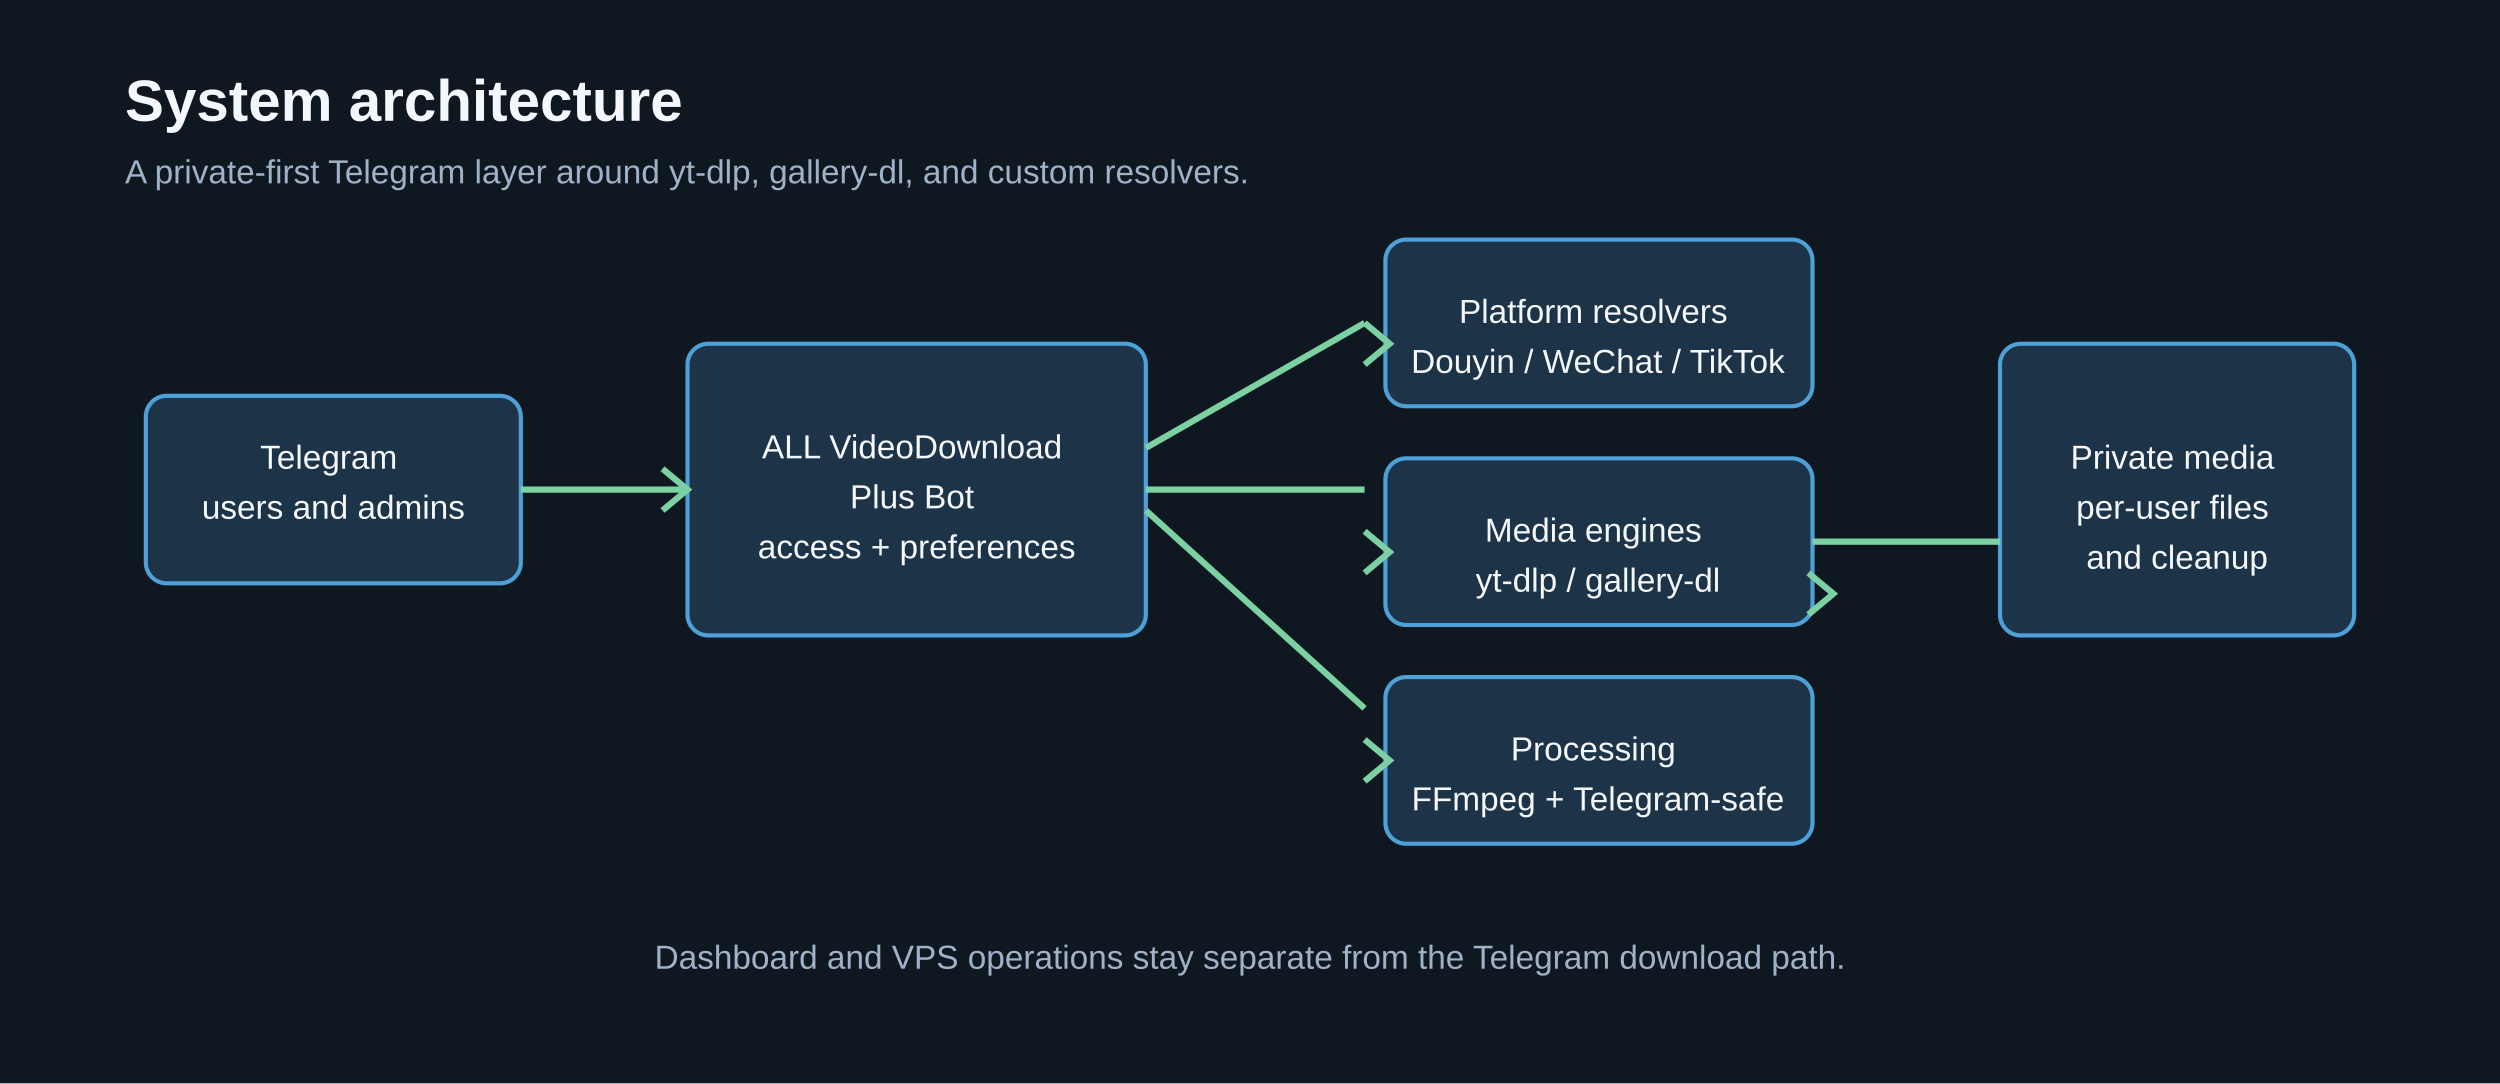
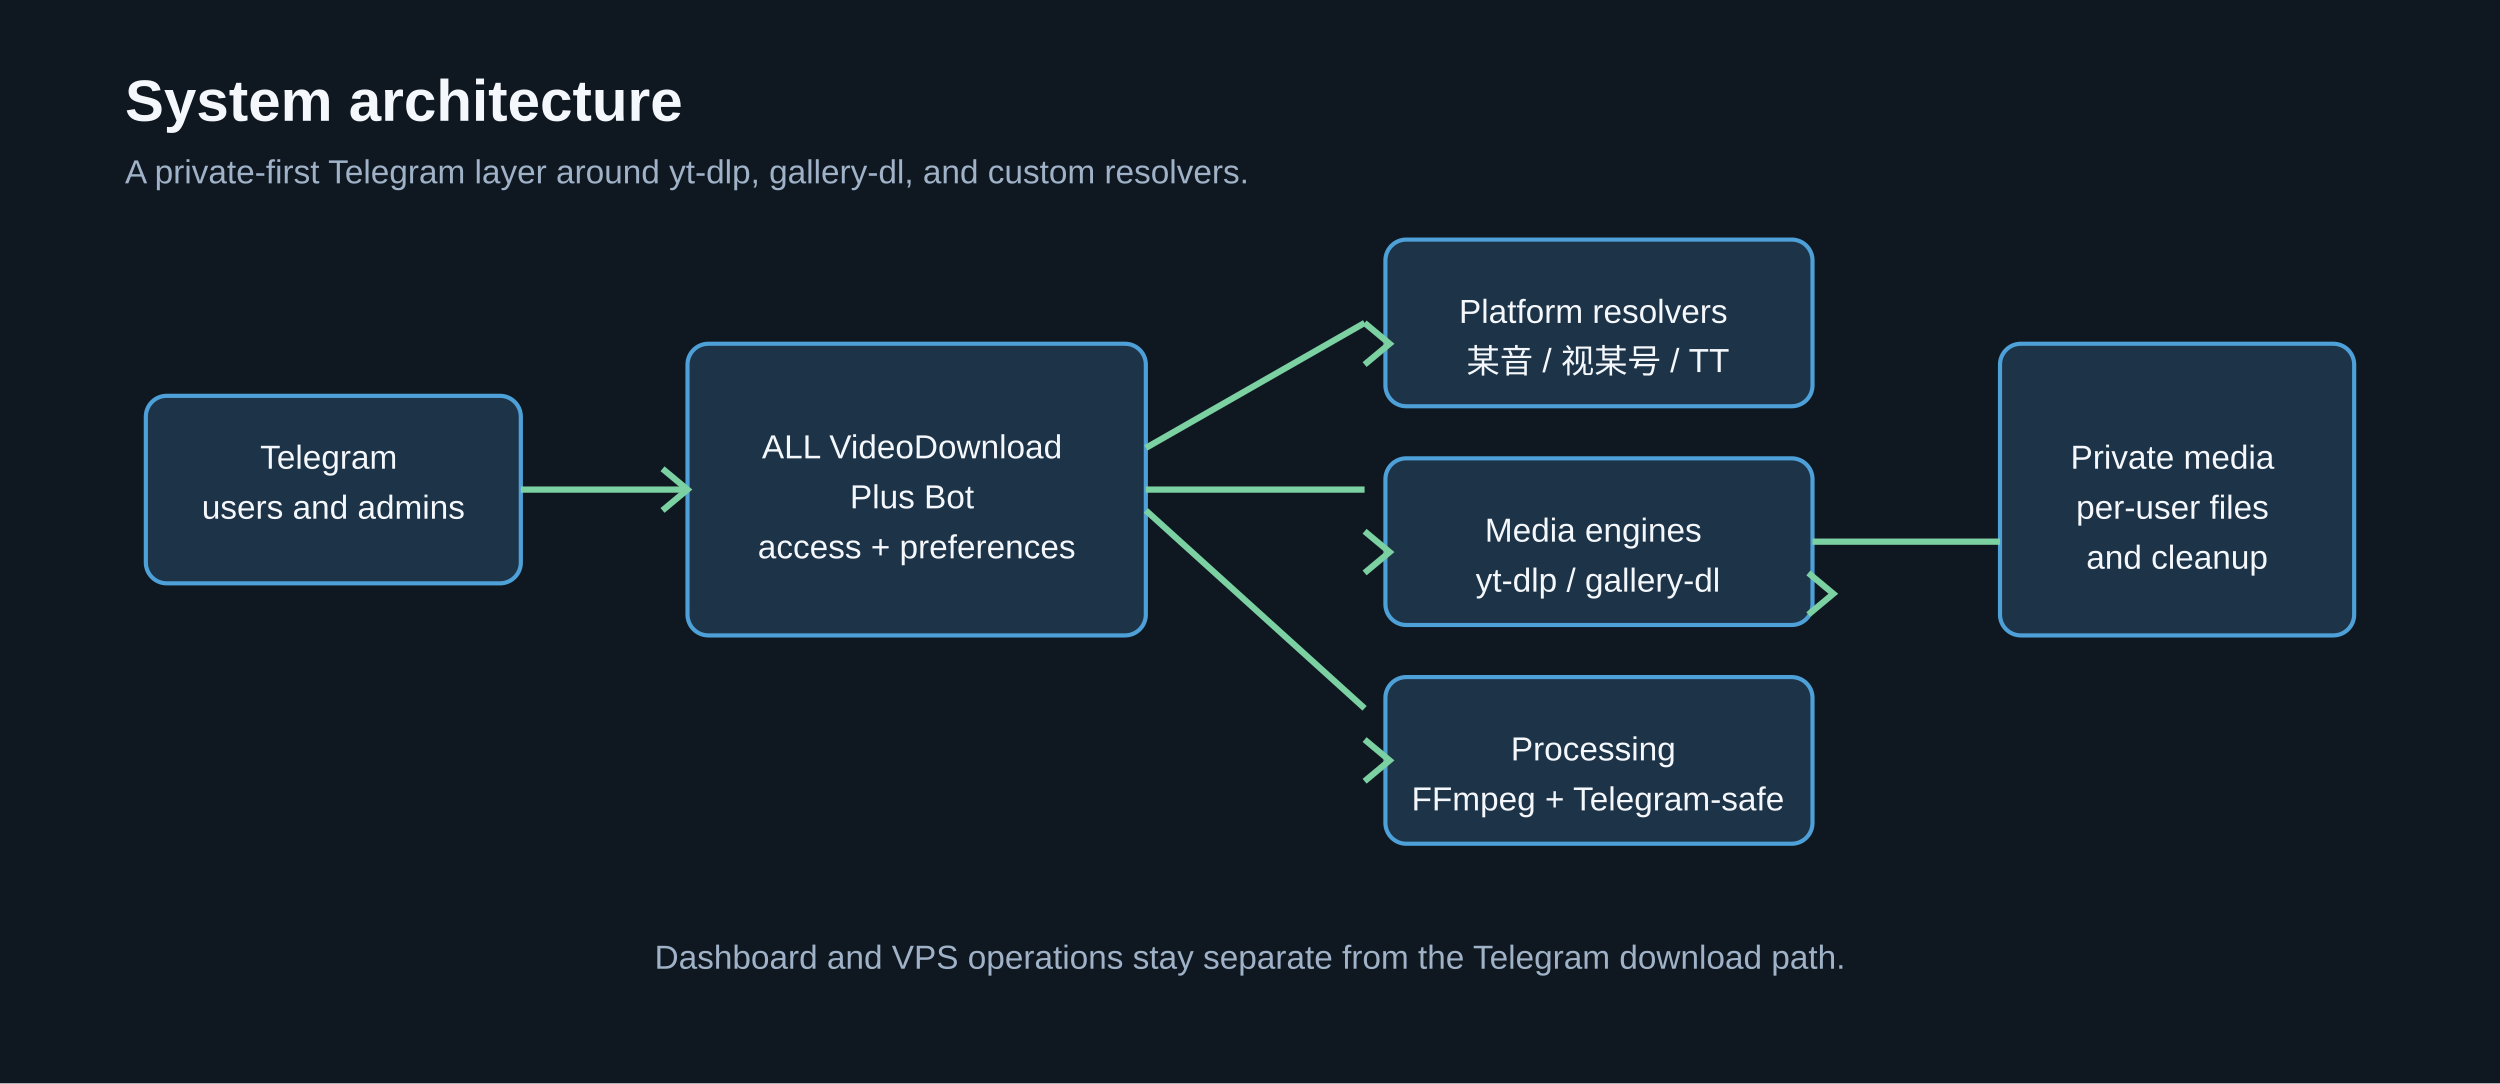
<svg xmlns="http://www.w3.org/2000/svg" width="1200" height="520" viewBox="0 0 1200 520" role="img" aria-labelledby="title desc">
  <rect width="1200" height="520" fill="#0f1720" />
  <text x="60" y="58" fill="#f4f7fb" font-family="Arial, sans-serif" font-size="28" font-weight="700">System architecture</text>
  <text x="60" y="88" fill="#9fb2c7" font-family="Arial, sans-serif" font-size="16">A private-first Telegram layer around yt-dlp, gallery-dl, and custom resolvers.</text>
  <g font-family="Arial, sans-serif" font-size="16" text-anchor="middle">
    <g fill="#1d3347" stroke="#4ea1d8" stroke-width="2">
      <rect x="70" y="190" width="180" height="90" rx="10" />
      <rect x="330" y="165" width="220" height="140" rx="10" />
      <rect x="665" y="115" width="205" height="80" rx="10" />
      <rect x="665" y="220" width="205" height="80" rx="10" />
      <rect x="665" y="325" width="205" height="80" rx="10" />
      <rect x="960" y="165" width="170" height="140" rx="10" />
    </g>
    <g fill="#f4f7fb">
      <text x="160" y="225">
        <tspan x="160" dy="0">Telegram</tspan>
        <tspan x="160" dy="24">users and admins</tspan>
      </text>
      <text x="440" y="220">
        <tspan x="440" dy="0">ALL VideoDownload</tspan>
        <tspan x="440" dy="24">Plus Bot</tspan>
        <tspan x="440" dy="24">access + preferences</tspan>
      </text>
      <text x="767" y="155">
        <tspan x="767" dy="0">Platform resolvers</tspan>
-         <tspan x="767" dy="24">Douyin / WeChat / TikTok</tspan>
+         <tspan x="767" dy="24">某音 / 视某号 / TT</tspan>
      </text>
      <text x="767" y="260">
        <tspan x="767" dy="0">Media engines</tspan>
        <tspan x="767" dy="24">yt-dlp / gallery-dl</tspan>
      </text>
      <text x="767" y="365">
        <tspan x="767" dy="0">Processing</tspan>
        <tspan x="767" dy="24">FFmpeg + Telegram-safe</tspan>
      </text>
      <text x="1045" y="225">
        <tspan x="1045" dy="0">Private media</tspan>
        <tspan x="1045" dy="24">per-user files</tspan>
        <tspan x="1045" dy="24">and cleanup</tspan>
      </text>
    </g>
  </g>
  <g stroke="#7bd1a1" stroke-width="3" fill="none">
    <path d="M250 235h80m220 0h105M550 215l105-60M550 245l105 95M870 260h90" />
    <path d="m318 225 12 10-12 10m337-90 12 10-12 10m0 80 12 10-12 10m0 80 12 10-12 10m213-100 12 10-12 10" />
  </g>
  <text x="600" y="465" fill="#9fb2c7" font-family="Arial, sans-serif" font-size="16" text-anchor="middle">Dashboard and VPS operations stay separate from the Telegram download path.</text>
</svg>
